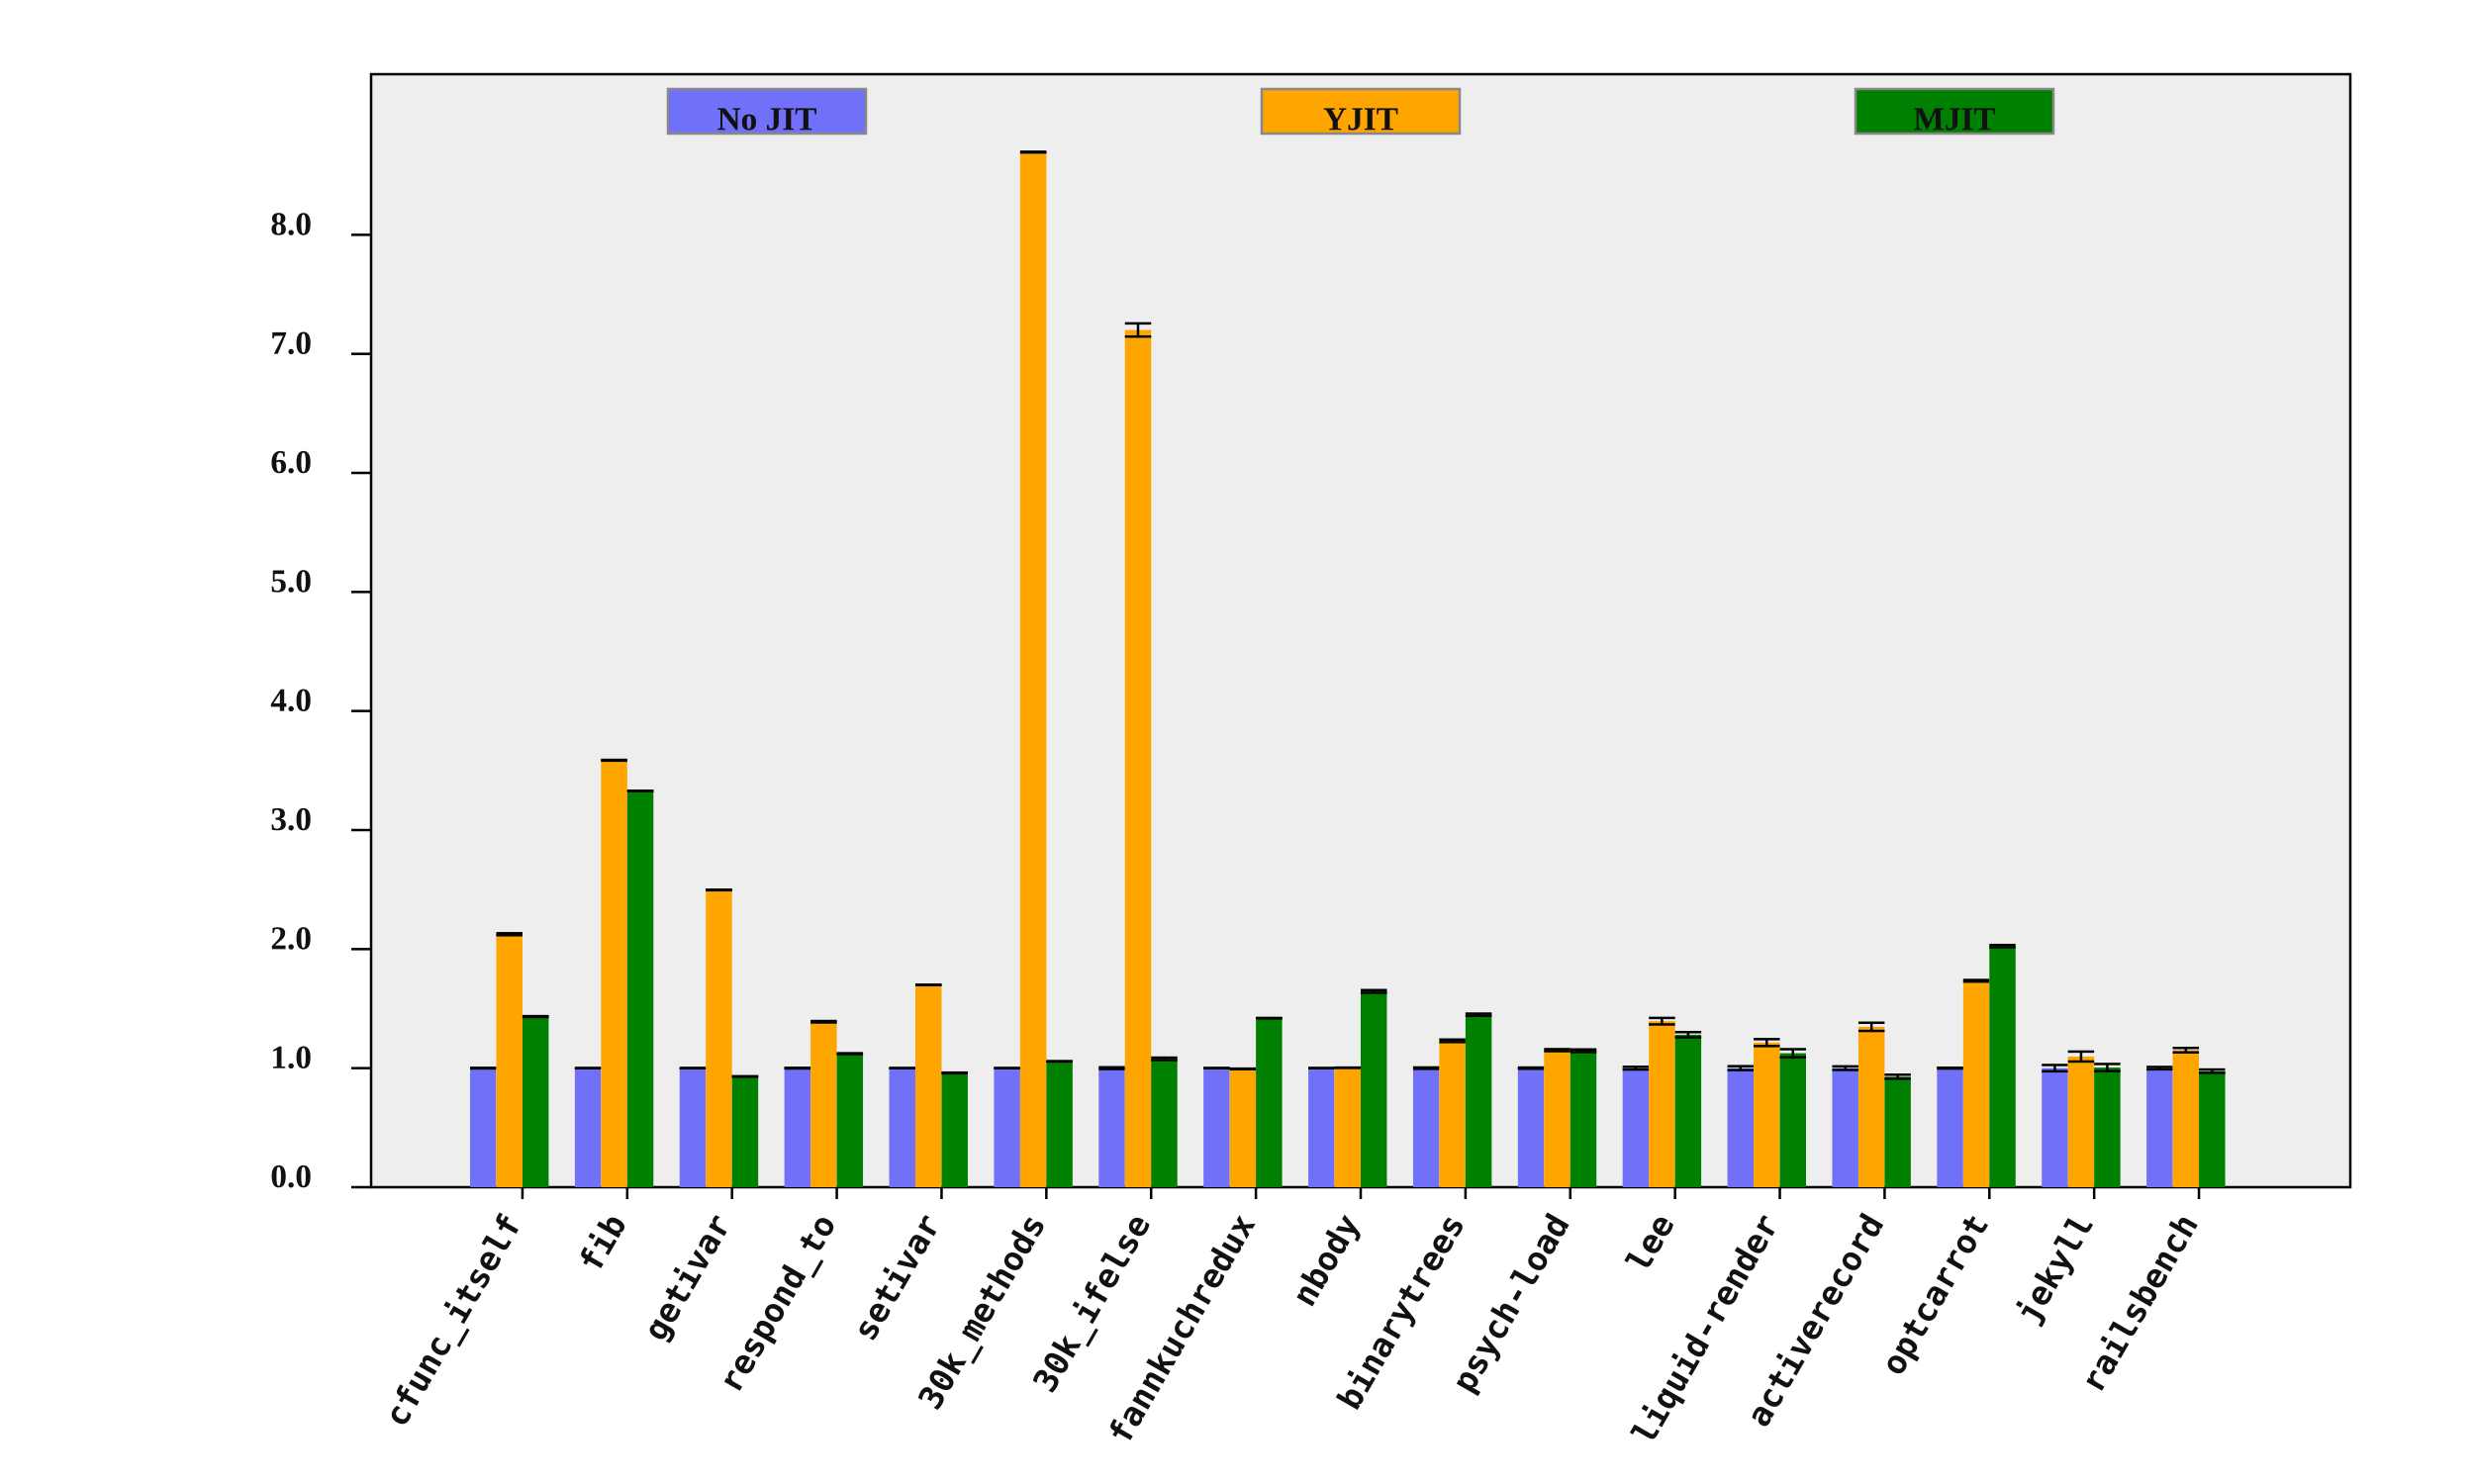
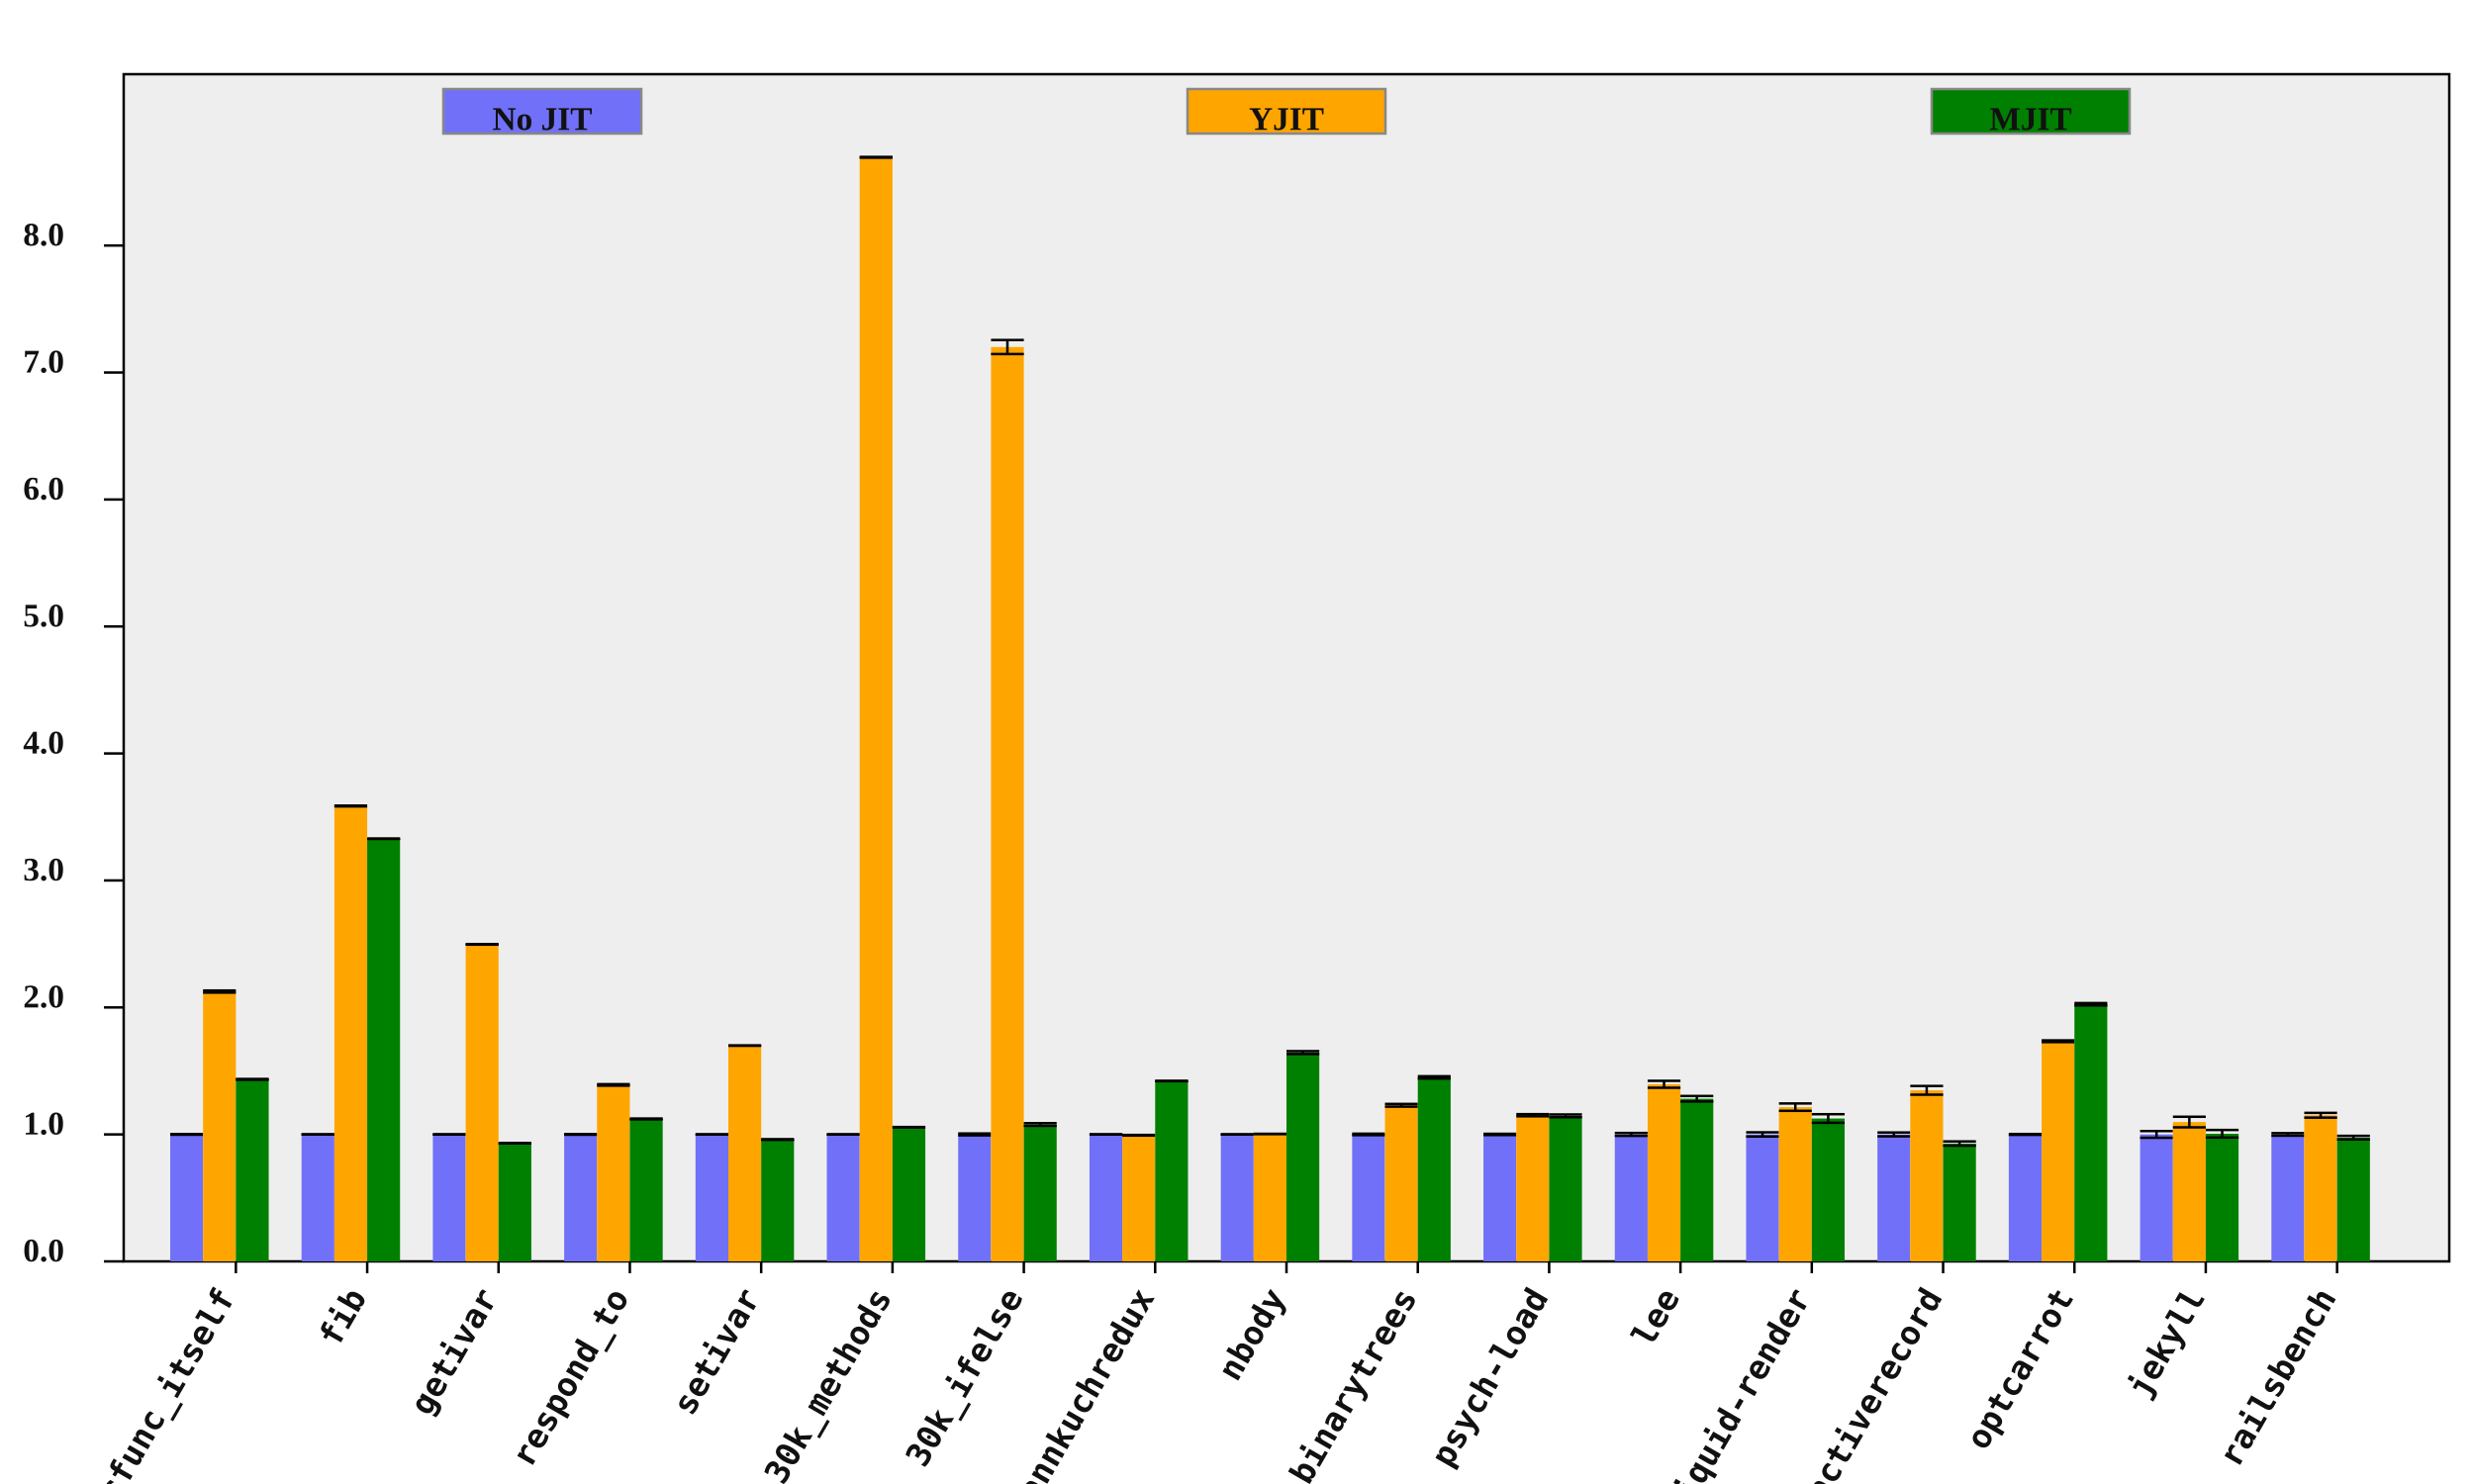
<svg xmlns="http://www.w3.org/2000/svg" viewBox="0 0 1000 600" width="100%" height="100%">
-   <rect x="150.0" y="30.0" width="800" height="450.0" stroke="#000" fill="#EEE" />
-   <line x1="142.0" y1="480.0" x2="150.0" y2="480.0" stroke="#000" />
-   <text x="126.0" y="480.0" text-anchor="end" font-weight="bold" font-size="small" fill="#111">
+   <rect x="50.0" y="30.0" width="940.0" height="480" stroke="#000" fill="#EEE" />
+   <line x1="42.0" y1="510" x2="50.0" y2="510" stroke="#000" />
+   <text x="26" y="510" text-anchor="end" font-weight="bold" font-size="small" fill="#111">
0.0
</text>
-   <line x1="142.0" y1="431.868" x2="150.0" y2="431.868" stroke="#000" />
-   <text x="126.0" y="431.868" text-anchor="end" font-weight="bold" font-size="small" fill="#111">
+   <line x1="42.0" y1="458.659" x2="50.0" y2="458.659" stroke="#000" />
+   <text x="26" y="458.659" text-anchor="end" font-weight="bold" font-size="small" fill="#111">
1.0
</text>
-   <line x1="142.0" y1="383.736" x2="150.0" y2="383.736" stroke="#000" />
-   <text x="126.0" y="383.736" text-anchor="end" font-weight="bold" font-size="small" fill="#111">
+   <line x1="42.0" y1="407.318" x2="50.0" y2="407.318" stroke="#000" />
+   <text x="26" y="407.318" text-anchor="end" font-weight="bold" font-size="small" fill="#111">
2.0
</text>
-   <line x1="142.0" y1="335.603" x2="150.0" y2="335.603" stroke="#000" />
-   <text x="126.0" y="335.603" text-anchor="end" font-weight="bold" font-size="small" fill="#111">
+   <line x1="42.0" y1="355.977" x2="50.0" y2="355.977" stroke="#000" />
+   <text x="26" y="355.977" text-anchor="end" font-weight="bold" font-size="small" fill="#111">
3.0
</text>
-   <line x1="142.0" y1="287.471" x2="150.0" y2="287.471" stroke="#000" />
-   <text x="126.0" y="287.471" text-anchor="end" font-weight="bold" font-size="small" fill="#111">
+   <line x1="42.0" y1="304.636" x2="50.0" y2="304.636" stroke="#000" />
+   <text x="26" y="304.636" text-anchor="end" font-weight="bold" font-size="small" fill="#111">
4.0
</text>
-   <line x1="142.0" y1="239.339" x2="150.0" y2="239.339" stroke="#000" />
-   <text x="126.0" y="239.339" text-anchor="end" font-weight="bold" font-size="small" fill="#111">
+   <line x1="42.0" y1="253.295" x2="50.0" y2="253.295" stroke="#000" />
+   <text x="26" y="253.295" text-anchor="end" font-weight="bold" font-size="small" fill="#111">
5.0
</text>
-   <line x1="142.0" y1="191.207" x2="150.0" y2="191.207" stroke="#000" />
-   <text x="126.0" y="191.207" text-anchor="end" font-weight="bold" font-size="small" fill="#111">
+   <line x1="42.0" y1="201.954" x2="50.0" y2="201.954" stroke="#000" />
+   <text x="26" y="201.954" text-anchor="end" font-weight="bold" font-size="small" fill="#111">
6.0
</text>
-   <line x1="142.0" y1="143.074" x2="150.0" y2="143.074" stroke="#000" />
-   <text x="126.0" y="143.074" text-anchor="end" font-weight="bold" font-size="small" fill="#111">
+   <line x1="42.0" y1="150.613" x2="50.0" y2="150.613" stroke="#000" />
+   <text x="26" y="150.613" text-anchor="end" font-weight="bold" font-size="small" fill="#111">
7.0
</text>
-   <line x1="142.0" y1="94.942" x2="150.0" y2="94.942" stroke="#000" />
-   <text x="126.0" y="94.942" text-anchor="end" font-weight="bold" font-size="small" fill="#111">
+   <line x1="42.0" y1="99.272" x2="50.0" y2="99.272" stroke="#000" />
+   <text x="26" y="99.272" text-anchor="end" font-weight="bold" font-size="small" fill="#111">
8.0
</text>
-   <rect x="270.0" y="36" width="80.0" height="18.0" fill="#7070f8" stroke="#888" />
-   <text x="310.0" y="52.5" font-size="small" text-anchor="middle" font-weight="bold" fill="#111">
+   <rect x="179.2" y="36" width="80.0" height="18.0" fill="#7070f8" stroke="#888" />
+   <text x="219.2" y="52.5" font-size="small" text-anchor="middle" font-weight="bold" fill="#111">
No JIT
</text>
-   <rect x="510.0" y="36" width="80.0" height="18.0" fill="orange" stroke="#888" />
-   <text x="550.0" y="52.5" font-size="small" text-anchor="middle" font-weight="bold" fill="#111">
+   <rect x="480" y="36" width="80.0" height="18.0" fill="orange" stroke="#888" />
+   <text x="520" y="52.5" font-size="small" text-anchor="middle" font-weight="bold" fill="#111">
YJIT
</text>
-   <rect x="750.0" y="36" width="80.0" height="18.0" fill="green" stroke="#888" />
-   <text x="790.0" y="52.5" font-size="small" text-anchor="middle" font-weight="bold" fill="#111">
+   <rect x="780.8" y="36" width="80.0" height="18.0" fill="green" stroke="#888" />
+   <text x="820.8" y="52.5" font-size="small" text-anchor="middle" font-weight="bold" fill="#111">
MJIT
</text>
-   <rect x="190.0" y="431.868" width="10.588" height="48.132" fill="#7070f8" />
-   <line x1="190.0" y1="431.757" x2="200.588" y2="431.757" stroke="#000" />
-   <line x1="190.0" y1="431.979" x2="200.588" y2="431.979" stroke="#000" />
-   <line x1="195.294" y1="431.757" x2="195.294" y2="431.979" stroke="#000" />
-   <rect x="200.588" y="377.718" width="10.588" height="102.282" fill="orange" />
-   <line x1="200.588" y1="377.319" x2="211.176" y2="377.319" stroke="#000" />
-   <line x1="200.588" y1="378.118" x2="211.176" y2="378.118" stroke="#000" />
-   <line x1="205.882" y1="377.319" x2="205.882" y2="378.118" stroke="#000" />
-   <rect x="211.176" y="411.006" width="10.588" height="68.994" fill="green" />
-   <line x1="211.176" y1="410.843" x2="221.765" y2="410.843" stroke="#000" />
-   <line x1="211.176" y1="411.17" x2="221.765" y2="411.17" stroke="#000" />
-   <line x1="216.471" y1="410.843" x2="216.471" y2="411.17" stroke="#000" />
-   <line x1="211.176" y1="480.0" x2="211.176" y2="484.8" stroke="#000" />
-   <text x="211.176" y="494.4" fill="#111" font-size="small" font-family="monospace" font-weight="bold" text-anchor="end" transform="rotate(-60, 211.1765, 494.4)">
+   <rect x="68.8" y="458.659" width="13.271" height="51.341" fill="#7070f8" />
+   <line x1="68.8" y1="458.54" x2="82.071" y2="458.54" stroke="#000" />
+   <line x1="68.8" y1="458.777" x2="82.071" y2="458.777" stroke="#000" />
+   <line x1="75.435" y1="458.54" x2="75.435" y2="458.777" stroke="#000" />
+   <rect x="82.071" y="400.9" width="13.271" height="109.1" fill="orange" />
+   <line x1="82.071" y1="400.473" x2="95.341" y2="400.473" stroke="#000" />
+   <line x1="82.071" y1="401.326" x2="95.341" y2="401.326" stroke="#000" />
+   <line x1="88.706" y1="400.473" x2="88.706" y2="401.326" stroke="#000" />
+   <rect x="95.341" y="436.407" width="13.271" height="73.593" fill="green" />
+   <line x1="95.341" y1="436.232" x2="108.612" y2="436.232" stroke="#000" />
+   <line x1="95.341" y1="436.582" x2="108.612" y2="436.582" stroke="#000" />
+   <line x1="101.976" y1="436.232" x2="101.976" y2="436.582" stroke="#000" />
+   <line x1="95.341" y1="510.0" x2="95.341" y2="514.8" stroke="#000" />
+   <text x="95.341" y="524.4" fill="#111" font-size="small" font-family="monospace" font-weight="bold" text-anchor="end" transform="rotate(-60, 95.34118, 524.4)">
cfunc_itself
</text>
-   <rect x="232.353" y="431.868" width="10.588" height="48.132" fill="#7070f8" />
-   <line x1="232.353" y1="431.853" x2="242.941" y2="431.853" stroke="#000" />
-   <line x1="232.353" y1="431.882" x2="242.941" y2="431.882" stroke="#000" />
-   <line x1="237.647" y1="431.853" x2="237.647" y2="431.882" stroke="#000" />
-   <rect x="242.941" y="307.388" width="10.588" height="172.612" fill="orange" />
-   <line x1="242.941" y1="307.234" x2="253.529" y2="307.234" stroke="#000" />
-   <line x1="242.941" y1="307.542" x2="253.529" y2="307.542" stroke="#000" />
-   <line x1="248.235" y1="307.234" x2="248.235" y2="307.542" stroke="#000" />
-   <rect x="253.529" y="319.802" width="10.588" height="160.198" fill="green" />
-   <line x1="253.529" y1="319.738" x2="264.118" y2="319.738" stroke="#000" />
-   <line x1="253.529" y1="319.867" x2="264.118" y2="319.867" stroke="#000" />
-   <line x1="258.824" y1="319.738" x2="258.824" y2="319.867" stroke="#000" />
-   <line x1="253.529" y1="480.0" x2="253.529" y2="484.8" stroke="#000" />
-   <text x="253.529" y="494.4" fill="#111" font-size="small" font-family="monospace" font-weight="bold" text-anchor="end" transform="rotate(-60, 253.5294, 494.4)">
+   <rect x="121.882" y="458.659" width="13.271" height="51.341" fill="#7070f8" />
+   <line x1="121.882" y1="458.643" x2="135.153" y2="458.643" stroke="#000" />
+   <line x1="121.882" y1="458.675" x2="135.153" y2="458.675" stroke="#000" />
+   <line x1="128.518" y1="458.643" x2="128.518" y2="458.675" stroke="#000" />
+   <rect x="135.153" y="325.881" width="13.271" height="184.119" fill="orange" />
+   <line x1="135.153" y1="325.717" x2="148.424" y2="325.717" stroke="#000" />
+   <line x1="135.153" y1="326.045" x2="148.424" y2="326.045" stroke="#000" />
+   <line x1="141.788" y1="325.717" x2="141.788" y2="326.045" stroke="#000" />
+   <rect x="148.424" y="339.122" width="13.271" height="170.878" fill="green" />
+   <line x1="148.424" y1="339.053" x2="161.694" y2="339.053" stroke="#000" />
+   <line x1="148.424" y1="339.191" x2="161.694" y2="339.191" stroke="#000" />
+   <line x1="155.059" y1="339.053" x2="155.059" y2="339.191" stroke="#000" />
+   <line x1="148.424" y1="510.0" x2="148.424" y2="514.8" stroke="#000" />
+   <text x="148.424" y="524.4" fill="#111" font-size="small" font-family="monospace" font-weight="bold" text-anchor="end" transform="rotate(-60, 148.4235, 524.4)">
fib
</text>
-   <rect x="274.706" y="431.868" width="10.588" height="48.132" fill="#7070f8" />
-   <line x1="274.706" y1="431.834" x2="285.294" y2="431.834" stroke="#000" />
-   <line x1="274.706" y1="431.902" x2="285.294" y2="431.902" stroke="#000" />
-   <line x1="280.0" y1="431.834" x2="280.0" y2="431.902" stroke="#000" />
-   <rect x="285.294" y="359.826" width="10.588" height="120.174" fill="orange" />
-   <line x1="285.294" y1="359.724" x2="295.882" y2="359.724" stroke="#000" />
-   <line x1="285.294" y1="359.928" x2="295.882" y2="359.928" stroke="#000" />
-   <line x1="290.588" y1="359.724" x2="290.588" y2="359.928" stroke="#000" />
-   <rect x="295.882" y="435.217" width="10.588" height="44.783" fill="green" />
-   <line x1="295.882" y1="435.16" x2="306.471" y2="435.16" stroke="#000" />
-   <line x1="295.882" y1="435.274" x2="306.471" y2="435.274" stroke="#000" />
-   <line x1="301.176" y1="435.16" x2="301.176" y2="435.274" stroke="#000" />
-   <line x1="295.882" y1="480.0" x2="295.882" y2="484.8" stroke="#000" />
-   <text x="295.882" y="494.4" fill="#111" font-size="small" font-family="monospace" font-weight="bold" text-anchor="end" transform="rotate(-60, 295.8824, 494.4)">
+   <rect x="174.965" y="458.659" width="13.271" height="51.341" fill="#7070f8" />
+   <line x1="174.965" y1="458.623" x2="188.235" y2="458.623" stroke="#000" />
+   <line x1="174.965" y1="458.695" x2="188.235" y2="458.695" stroke="#000" />
+   <line x1="181.6" y1="458.623" x2="181.6" y2="458.695" stroke="#000" />
+   <rect x="188.235" y="381.814" width="13.271" height="128.186" fill="orange" />
+   <line x1="188.235" y1="381.705" x2="201.506" y2="381.705" stroke="#000" />
+   <line x1="188.235" y1="381.923" x2="201.506" y2="381.923" stroke="#000" />
+   <line x1="194.871" y1="381.705" x2="194.871" y2="381.923" stroke="#000" />
+   <rect x="201.506" y="462.231" width="13.271" height="47.769" fill="green" />
+   <line x1="201.506" y1="462.17" x2="214.776" y2="462.17" stroke="#000" />
+   <line x1="201.506" y1="462.292" x2="214.776" y2="462.292" stroke="#000" />
+   <line x1="208.141" y1="462.17" x2="208.141" y2="462.292" stroke="#000" />
+   <line x1="201.506" y1="510.0" x2="201.506" y2="514.8" stroke="#000" />
+   <text x="201.506" y="524.4" fill="#111" font-size="small" font-family="monospace" font-weight="bold" text-anchor="end" transform="rotate(-60, 201.5059, 524.4)">
getivar
</text>
-   <rect x="317.059" y="431.868" width="10.588" height="48.132" fill="#7070f8" />
-   <line x1="317.059" y1="431.751" x2="327.647" y2="431.751" stroke="#000" />
-   <line x1="317.059" y1="431.985" x2="327.647" y2="431.985" stroke="#000" />
-   <line x1="322.353" y1="431.751" x2="322.353" y2="431.985" stroke="#000" />
-   <rect x="327.647" y="413.106" width="10.588" height="66.894" fill="orange" />
-   <line x1="327.647" y1="412.821" x2="338.235" y2="412.821" stroke="#000" />
-   <line x1="327.647" y1="413.391" x2="338.235" y2="413.391" stroke="#000" />
-   <line x1="332.941" y1="412.821" x2="332.941" y2="413.391" stroke="#000" />
-   <rect x="338.235" y="426.005" width="10.588" height="53.995" fill="green" />
-   <line x1="338.235" y1="425.84" x2="348.824" y2="425.84" stroke="#000" />
-   <line x1="338.235" y1="426.17" x2="348.824" y2="426.17" stroke="#000" />
-   <line x1="343.529" y1="425.84" x2="343.529" y2="426.17" stroke="#000" />
-   <line x1="338.235" y1="480.0" x2="338.235" y2="484.8" stroke="#000" />
-   <text x="338.235" y="494.4" fill="#111" font-size="small" font-family="monospace" font-weight="bold" text-anchor="end" transform="rotate(-60, 338.2353, 494.4)">
+   <rect x="228.047" y="458.659" width="13.271" height="51.341" fill="#7070f8" />
+   <line x1="228.047" y1="458.534" x2="241.318" y2="458.534" stroke="#000" />
+   <line x1="228.047" y1="458.784" x2="241.318" y2="458.784" stroke="#000" />
+   <line x1="234.682" y1="458.534" x2="234.682" y2="458.784" stroke="#000" />
+   <rect x="241.318" y="438.647" width="13.271" height="71.353" fill="orange" />
+   <line x1="241.318" y1="438.343" x2="254.588" y2="438.343" stroke="#000" />
+   <line x1="241.318" y1="438.951" x2="254.588" y2="438.951" stroke="#000" />
+   <line x1="247.953" y1="438.343" x2="247.953" y2="438.951" stroke="#000" />
+   <rect x="254.588" y="452.405" width="13.271" height="57.595" fill="green" />
+   <line x1="254.588" y1="452.229" x2="267.859" y2="452.229" stroke="#000" />
+   <line x1="254.588" y1="452.582" x2="267.859" y2="452.582" stroke="#000" />
+   <line x1="261.224" y1="452.229" x2="261.224" y2="452.582" stroke="#000" />
+   <line x1="254.588" y1="510.0" x2="254.588" y2="514.8" stroke="#000" />
+   <text x="254.588" y="524.4" fill="#111" font-size="small" font-family="monospace" font-weight="bold" text-anchor="end" transform="rotate(-60, 254.5882, 524.4)">
respond_to
</text>
-   <rect x="359.412" y="431.868" width="10.588" height="48.132" fill="#7070f8" />
-   <line x1="359.412" y1="431.848" x2="370" y2="431.848" stroke="#000" />
-   <line x1="359.412" y1="431.888" x2="370" y2="431.888" stroke="#000" />
-   <line x1="364.706" y1="431.848" x2="364.706" y2="431.888" stroke="#000" />
-   <rect x="370" y="398.209" width="10.588" height="81.791" fill="orange" />
-   <line x1="370" y1="398.145" x2="380.588" y2="398.145" stroke="#000" />
-   <line x1="370" y1="398.272" x2="380.588" y2="398.272" stroke="#000" />
-   <line x1="375.294" y1="398.145" x2="375.294" y2="398.272" stroke="#000" />
-   <rect x="380.588" y="433.803" width="10.588" height="46.197" fill="green" />
-   <line x1="380.588" y1="433.672" x2="391.176" y2="433.672" stroke="#000" />
-   <line x1="380.588" y1="433.934" x2="391.176" y2="433.934" stroke="#000" />
-   <line x1="385.882" y1="433.672" x2="385.882" y2="433.934" stroke="#000" />
-   <line x1="380.588" y1="480.0" x2="380.588" y2="484.8" stroke="#000" />
-   <text x="380.588" y="494.4" fill="#111" font-size="small" font-family="monospace" font-weight="bold" text-anchor="end" transform="rotate(-60, 380.5882, 494.4)">
+   <rect x="281.129" y="458.659" width="13.271" height="51.341" fill="#7070f8" />
+   <line x1="281.129" y1="458.638" x2="294.4" y2="458.638" stroke="#000" />
+   <line x1="281.129" y1="458.68" x2="294.4" y2="458.68" stroke="#000" />
+   <line x1="287.765" y1="458.638" x2="287.765" y2="458.68" stroke="#000" />
+   <rect x="294.4" y="422.756" width="13.271" height="87.244" fill="orange" />
+   <line x1="294.4" y1="422.688" x2="307.671" y2="422.688" stroke="#000" />
+   <line x1="294.4" y1="422.823" x2="307.671" y2="422.823" stroke="#000" />
+   <line x1="301.035" y1="422.688" x2="301.035" y2="422.823" stroke="#000" />
+   <rect x="307.671" y="460.723" width="13.271" height="49.277" fill="green" />
+   <line x1="307.671" y1="460.584" x2="320.941" y2="460.584" stroke="#000" />
+   <line x1="307.671" y1="460.863" x2="320.941" y2="460.863" stroke="#000" />
+   <line x1="314.306" y1="460.584" x2="314.306" y2="460.863" stroke="#000" />
+   <line x1="307.671" y1="510.0" x2="307.671" y2="514.8" stroke="#000" />
+   <text x="307.671" y="524.4" fill="#111" font-size="small" font-family="monospace" font-weight="bold" text-anchor="end" transform="rotate(-60, 307.6706, 524.4)">
setivar
</text>
-   <rect x="401.765" y="431.868" width="10.588" height="48.132" fill="#7070f8" />
-   <line x1="401.765" y1="431.854" x2="412.353" y2="431.854" stroke="#000" />
-   <line x1="401.765" y1="431.881" x2="412.353" y2="431.881" stroke="#000" />
-   <line x1="407.059" y1="431.854" x2="407.059" y2="431.881" stroke="#000" />
-   <rect x="412.353" y="61.5" width="10.588" height="418.5" fill="orange" />
-   <line x1="412.353" y1="61.354" x2="422.941" y2="61.354" stroke="#000" />
-   <line x1="412.353" y1="61.646" x2="422.941" y2="61.646" stroke="#000" />
-   <line x1="417.647" y1="61.354" x2="417.647" y2="61.646" stroke="#000" />
-   <rect x="422.941" y="429.125" width="10.588" height="50.875" fill="green" />
-   <line x1="422.941" y1="429.06" x2="433.529" y2="429.06" stroke="#000" />
-   <line x1="422.941" y1="429.19" x2="433.529" y2="429.19" stroke="#000" />
-   <line x1="428.235" y1="429.06" x2="428.235" y2="429.19" stroke="#000" />
-   <line x1="422.941" y1="480.0" x2="422.941" y2="484.8" stroke="#000" />
-   <text x="422.941" y="494.4" fill="#111" font-size="small" font-family="monospace" font-weight="bold" text-anchor="end" transform="rotate(-60, 422.9412, 494.4)">
+   <rect x="334.212" y="458.659" width="13.271" height="51.341" fill="#7070f8" />
+   <line x1="334.212" y1="458.645" x2="347.482" y2="458.645" stroke="#000" />
+   <line x1="334.212" y1="458.673" x2="347.482" y2="458.673" stroke="#000" />
+   <line x1="340.847" y1="458.645" x2="340.847" y2="458.673" stroke="#000" />
+   <rect x="347.482" y="63.6" width="13.271" height="446.4" fill="orange" />
+   <line x1="347.482" y1="63.444" x2="360.753" y2="63.444" stroke="#000" />
+   <line x1="347.482" y1="63.756" x2="360.753" y2="63.756" stroke="#000" />
+   <line x1="354.118" y1="63.444" x2="354.118" y2="63.756" stroke="#000" />
+   <rect x="360.753" y="455.733" width="13.271" height="54.267" fill="green" />
+   <line x1="360.753" y1="455.664" x2="374.024" y2="455.664" stroke="#000" />
+   <line x1="360.753" y1="455.802" x2="374.024" y2="455.802" stroke="#000" />
+   <line x1="367.388" y1="455.664" x2="367.388" y2="455.802" stroke="#000" />
+   <line x1="360.753" y1="510.0" x2="360.753" y2="514.8" stroke="#000" />
+   <text x="360.753" y="524.4" fill="#111" font-size="small" font-family="monospace" font-weight="bold" text-anchor="end" transform="rotate(-60, 360.7529, 524.4)">
30k_methods
</text>
-   <rect x="444.118" y="431.868" width="10.588" height="48.132" fill="#7070f8" />
-   <line x1="444.118" y1="431.51" x2="454.706" y2="431.51" stroke="#000" />
-   <line x1="444.118" y1="432.226" x2="454.706" y2="432.226" stroke="#000" />
-   <line x1="449.412" y1="431.51" x2="449.412" y2="432.226" stroke="#000" />
-   <rect x="454.706" y="133.415" width="10.588" height="346.585" fill="orange" />
-   <line x1="454.706" y1="130.751" x2="465.294" y2="130.751" stroke="#000" />
-   <line x1="454.706" y1="136.079" x2="465.294" y2="136.079" stroke="#000" />
-   <line x1="460" y1="130.751" x2="460" y2="136.079" stroke="#000" />
-   <rect x="465.294" y="428.115" width="10.588" height="51.885" fill="green" />
-   <line x1="465.294" y1="427.611" x2="475.882" y2="427.611" stroke="#000" />
-   <line x1="465.294" y1="428.618" x2="475.882" y2="428.618" stroke="#000" />
-   <line x1="470.588" y1="427.611" x2="470.588" y2="428.618" stroke="#000" />
-   <line x1="465.294" y1="480.0" x2="465.294" y2="484.8" stroke="#000" />
-   <text x="465.294" y="494.4" fill="#111" font-size="small" font-family="monospace" font-weight="bold" text-anchor="end" transform="rotate(-60, 465.2941, 494.4)">
+   <rect x="387.294" y="458.659" width="13.271" height="51.341" fill="#7070f8" />
+   <line x1="387.294" y1="458.277" x2="400.565" y2="458.277" stroke="#000" />
+   <line x1="387.294" y1="459.041" x2="400.565" y2="459.041" stroke="#000" />
+   <line x1="393.929" y1="458.277" x2="393.929" y2="459.041" stroke="#000" />
+   <rect x="400.565" y="140.31" width="13.271" height="369.69" fill="orange" />
+   <line x1="400.565" y1="137.468" x2="413.835" y2="137.468" stroke="#000" />
+   <line x1="400.565" y1="143.151" x2="413.835" y2="143.151" stroke="#000" />
+   <line x1="407.2" y1="137.468" x2="407.2" y2="143.151" stroke="#000" />
+   <rect x="413.835" y="454.655" width="13.271" height="55.345" fill="green" />
+   <line x1="413.835" y1="454.118" x2="427.106" y2="454.118" stroke="#000" />
+   <line x1="413.835" y1="455.193" x2="427.106" y2="455.193" stroke="#000" />
+   <line x1="420.471" y1="454.118" x2="420.471" y2="455.193" stroke="#000" />
+   <line x1="413.835" y1="510.0" x2="413.835" y2="514.8" stroke="#000" />
+   <text x="413.835" y="524.4" fill="#111" font-size="small" font-family="monospace" font-weight="bold" text-anchor="end" transform="rotate(-60, 413.8353, 524.4)">
30k_ifelse
</text>
-   <rect x="486.471" y="431.868" width="10.588" height="48.132" fill="#7070f8" />
-   <line x1="486.471" y1="431.834" x2="497.059" y2="431.834" stroke="#000" />
-   <line x1="486.471" y1="431.902" x2="497.059" y2="431.902" stroke="#000" />
-   <line x1="491.765" y1="431.834" x2="491.765" y2="431.902" stroke="#000" />
-   <rect x="497.059" y="432.179" width="10.588" height="47.821" fill="orange" />
-   <line x1="497.059" y1="432.06" x2="507.647" y2="432.06" stroke="#000" />
-   <line x1="497.059" y1="432.298" x2="507.647" y2="432.298" stroke="#000" />
-   <line x1="502.353" y1="432.06" x2="502.353" y2="432.298" stroke="#000" />
-   <rect x="507.647" y="411.635" width="10.588" height="68.365" fill="green" />
-   <line x1="507.647" y1="411.576" x2="518.235" y2="411.576" stroke="#000" />
-   <line x1="507.647" y1="411.694" x2="518.235" y2="411.694" stroke="#000" />
-   <line x1="512.941" y1="411.576" x2="512.941" y2="411.694" stroke="#000" />
-   <line x1="507.647" y1="480.0" x2="507.647" y2="484.8" stroke="#000" />
-   <text x="507.647" y="494.4" fill="#111" font-size="small" font-family="monospace" font-weight="bold" text-anchor="end" transform="rotate(-60, 507.6471, 494.4)">
+   <rect x="440.376" y="458.659" width="13.271" height="51.341" fill="#7070f8" />
+   <line x1="440.376" y1="458.622" x2="453.647" y2="458.622" stroke="#000" />
+   <line x1="440.376" y1="458.695" x2="453.647" y2="458.695" stroke="#000" />
+   <line x1="447.012" y1="458.622" x2="447.012" y2="458.695" stroke="#000" />
+   <rect x="453.647" y="458.991" width="13.271" height="51.009" fill="orange" />
+   <line x1="453.647" y1="458.864" x2="466.918" y2="458.864" stroke="#000" />
+   <line x1="453.647" y1="459.118" x2="466.918" y2="459.118" stroke="#000" />
+   <line x1="460.282" y1="458.864" x2="460.282" y2="459.118" stroke="#000" />
+   <rect x="466.918" y="437.077" width="13.271" height="72.923" fill="green" />
+   <line x1="466.918" y1="437.014" x2="480.188" y2="437.014" stroke="#000" />
+   <line x1="466.918" y1="437.14" x2="480.188" y2="437.14" stroke="#000" />
+   <line x1="473.553" y1="437.014" x2="473.553" y2="437.14" stroke="#000" />
+   <line x1="466.918" y1="510.0" x2="466.918" y2="514.8" stroke="#000" />
+   <text x="466.918" y="524.4" fill="#111" font-size="small" font-family="monospace" font-weight="bold" text-anchor="end" transform="rotate(-60, 466.9176, 524.4)">
fannkuchredux
</text>
-   <rect x="528.824" y="431.868" width="10.588" height="48.132" fill="#7070f8" />
-   <line x1="528.824" y1="431.848" x2="539.412" y2="431.848" stroke="#000" />
-   <line x1="528.824" y1="431.887" x2="539.412" y2="431.887" stroke="#000" />
-   <line x1="534.118" y1="431.848" x2="534.118" y2="431.887" stroke="#000" />
-   <rect x="539.412" y="431.673" width="10.588" height="48.327" fill="orange" />
-   <line x1="539.412" y1="431.645" x2="550.0" y2="431.645" stroke="#000" />
-   <line x1="539.412" y1="431.701" x2="550.0" y2="431.701" stroke="#000" />
-   <line x1="544.706" y1="431.645" x2="544.706" y2="431.701" stroke="#000" />
-   <rect x="550" y="400.852" width="10.588" height="79.148" fill="green" />
-   <line x1="550" y1="400.305" x2="560.588" y2="400.305" stroke="#000" />
-   <line x1="550" y1="401.4" x2="560.588" y2="401.4" stroke="#000" />
-   <line x1="555.294" y1="400.305" x2="555.294" y2="401.4" stroke="#000" />
-   <line x1="550" y1="480.0" x2="550" y2="484.8" stroke="#000" />
-   <text x="550" y="494.4" fill="#111" font-size="small" font-family="monospace" font-weight="bold" text-anchor="end" transform="rotate(-60, 550, 494.4)">
+   <rect x="493.459" y="458.659" width="13.271" height="51.341" fill="#7070f8" />
+   <line x1="493.459" y1="458.638" x2="506.729" y2="458.638" stroke="#000" />
+   <line x1="493.459" y1="458.68" x2="506.729" y2="458.68" stroke="#000" />
+   <line x1="500.094" y1="458.638" x2="500.094" y2="458.68" stroke="#000" />
+   <rect x="506.729" y="458.451" width="13.271" height="51.549" fill="orange" />
+   <line x1="506.729" y1="458.421" x2="520.0" y2="458.421" stroke="#000" />
+   <line x1="506.729" y1="458.481" x2="520.0" y2="458.481" stroke="#000" />
+   <line x1="513.365" y1="458.421" x2="513.365" y2="458.481" stroke="#000" />
+   <rect x="520" y="425.576" width="13.271" height="84.424" fill="green" />
+   <line x1="520" y1="424.991" x2="533.271" y2="424.991" stroke="#000" />
+   <line x1="520" y1="426.16" x2="533.271" y2="426.16" stroke="#000" />
+   <line x1="526.635" y1="424.991" x2="526.635" y2="426.16" stroke="#000" />
+   <line x1="520" y1="510.0" x2="520" y2="514.8" stroke="#000" />
+   <text x="520" y="524.4" fill="#111" font-size="small" font-family="monospace" font-weight="bold" text-anchor="end" transform="rotate(-60, 520, 524.4)">
nbody
</text>
-   <rect x="571.176" y="431.868" width="10.588" height="48.132" fill="#7070f8" />
-   <line x1="571.176" y1="431.586" x2="581.765" y2="431.586" stroke="#000" />
-   <line x1="571.176" y1="432.15" x2="581.765" y2="432.15" stroke="#000" />
-   <line x1="576.471" y1="431.586" x2="576.471" y2="432.15" stroke="#000" />
-   <rect x="581.765" y="420.823" width="10.588" height="59.177" fill="orange" />
-   <line x1="581.765" y1="420.307" x2="592.353" y2="420.307" stroke="#000" />
-   <line x1="581.765" y1="421.339" x2="592.353" y2="421.339" stroke="#000" />
-   <line x1="587.059" y1="420.307" x2="587.059" y2="421.339" stroke="#000" />
-   <rect x="592.353" y="410.252" width="10.588" height="69.748" fill="green" />
-   <line x1="592.353" y1="409.814" x2="602.941" y2="409.814" stroke="#000" />
-   <line x1="592.353" y1="410.691" x2="602.941" y2="410.691" stroke="#000" />
-   <line x1="597.647" y1="409.814" x2="597.647" y2="410.691" stroke="#000" />
-   <line x1="592.353" y1="480.0" x2="592.353" y2="484.8" stroke="#000" />
-   <text x="592.353" y="494.4" fill="#111" font-size="small" font-family="monospace" font-weight="bold" text-anchor="end" transform="rotate(-60, 592.3529, 494.4)">
+   <rect x="546.541" y="458.659" width="13.271" height="51.341" fill="#7070f8" />
+   <line x1="546.541" y1="458.358" x2="559.812" y2="458.358" stroke="#000" />
+   <line x1="546.541" y1="458.96" x2="559.812" y2="458.96" stroke="#000" />
+   <line x1="553.176" y1="458.358" x2="553.176" y2="458.96" stroke="#000" />
+   <rect x="559.812" y="446.878" width="13.271" height="63.122" fill="orange" />
+   <line x1="559.812" y1="446.328" x2="573.082" y2="446.328" stroke="#000" />
+   <line x1="559.812" y1="447.428" x2="573.082" y2="447.428" stroke="#000" />
+   <line x1="566.447" y1="446.328" x2="566.447" y2="447.428" stroke="#000" />
+   <rect x="573.082" y="435.603" width="13.271" height="74.397" fill="green" />
+   <line x1="573.082" y1="435.134" x2="586.353" y2="435.134" stroke="#000" />
+   <line x1="573.082" y1="436.071" x2="586.353" y2="436.071" stroke="#000" />
+   <line x1="579.718" y1="435.134" x2="579.718" y2="436.071" stroke="#000" />
+   <line x1="573.082" y1="510.0" x2="573.082" y2="514.8" stroke="#000" />
+   <text x="573.082" y="524.4" fill="#111" font-size="small" font-family="monospace" font-weight="bold" text-anchor="end" transform="rotate(-60, 573.0824, 524.4)">
binarytrees
</text>
-   <rect x="613.529" y="431.868" width="10.588" height="48.132" fill="#7070f8" />
-   <line x1="613.529" y1="431.628" x2="624.118" y2="431.628" stroke="#000" />
-   <line x1="613.529" y1="432.107" x2="624.118" y2="432.107" stroke="#000" />
-   <line x1="618.824" y1="431.628" x2="618.824" y2="432.107" stroke="#000" />
-   <rect x="624.118" y="424.591" width="10.588" height="55.409" fill="orange" />
-   <line x1="624.118" y1="424.185" x2="634.706" y2="424.185" stroke="#000" />
-   <line x1="624.118" y1="424.997" x2="634.706" y2="424.997" stroke="#000" />
-   <line x1="629.412" y1="424.185" x2="629.412" y2="424.997" stroke="#000" />
-   <rect x="634.706" y="424.832" width="10.588" height="55.168" fill="green" />
-   <line x1="634.706" y1="424.305" x2="645.294" y2="424.305" stroke="#000" />
-   <line x1="634.706" y1="425.358" x2="645.294" y2="425.358" stroke="#000" />
-   <line x1="640" y1="424.305" x2="640" y2="425.358" stroke="#000" />
-   <line x1="634.706" y1="480.0" x2="634.706" y2="484.8" stroke="#000" />
-   <text x="634.706" y="494.4" fill="#111" font-size="small" font-family="monospace" font-weight="bold" text-anchor="end" transform="rotate(-60, 634.7059, 494.4)">
+   <rect x="599.624" y="458.659" width="13.271" height="51.341" fill="#7070f8" />
+   <line x1="599.624" y1="458.404" x2="612.894" y2="458.404" stroke="#000" />
+   <line x1="599.624" y1="458.914" x2="612.894" y2="458.914" stroke="#000" />
+   <line x1="606.259" y1="458.404" x2="606.259" y2="458.914" stroke="#000" />
+   <rect x="612.894" y="450.897" width="13.271" height="59.103" fill="orange" />
+   <line x1="612.894" y1="450.464" x2="626.165" y2="450.464" stroke="#000" />
+   <line x1="612.894" y1="451.33" x2="626.165" y2="451.33" stroke="#000" />
+   <line x1="619.529" y1="450.464" x2="619.529" y2="451.33" stroke="#000" />
+   <rect x="626.165" y="451.154" width="13.271" height="58.846" fill="green" />
+   <line x1="626.165" y1="450.592" x2="639.435" y2="450.592" stroke="#000" />
+   <line x1="626.165" y1="451.715" x2="639.435" y2="451.715" stroke="#000" />
+   <line x1="632.8" y1="450.592" x2="632.8" y2="451.715" stroke="#000" />
+   <line x1="626.165" y1="510.0" x2="626.165" y2="514.8" stroke="#000" />
+   <text x="626.165" y="524.4" fill="#111" font-size="small" font-family="monospace" font-weight="bold" text-anchor="end" transform="rotate(-60, 626.1647, 524.4)">
psych-load
</text>
-   <rect x="655.882" y="431.868" width="10.588" height="48.132" fill="#7070f8" />
-   <line x1="655.882" y1="431.317" x2="666.471" y2="431.317" stroke="#000" />
-   <line x1="655.882" y1="432.419" x2="666.471" y2="432.419" stroke="#000" />
-   <line x1="661.176" y1="431.317" x2="661.176" y2="432.419" stroke="#000" />
-   <rect x="666.471" y="412.871" width="10.588" height="67.129" fill="orange" />
-   <line x1="666.471" y1="411.555" x2="677.059" y2="411.555" stroke="#000" />
-   <line x1="666.471" y1="414.187" x2="677.059" y2="414.187" stroke="#000" />
-   <line x1="671.765" y1="411.555" x2="671.765" y2="414.187" stroke="#000" />
-   <rect x="677.059" y="418.351" width="10.588" height="61.649" fill="green" />
-   <line x1="677.059" y1="417.3" x2="687.647" y2="417.3" stroke="#000" />
-   <line x1="677.059" y1="419.402" x2="687.647" y2="419.402" stroke="#000" />
-   <line x1="682.353" y1="417.3" x2="682.353" y2="419.402" stroke="#000" />
-   <line x1="677.059" y1="480.0" x2="677.059" y2="484.8" stroke="#000" />
-   <text x="677.059" y="494.4" fill="#111" font-size="small" font-family="monospace" font-weight="bold" text-anchor="end" transform="rotate(-60, 677.0588, 494.4)">
+   <rect x="652.706" y="458.659" width="13.271" height="51.341" fill="#7070f8" />
+   <line x1="652.706" y1="458.071" x2="665.976" y2="458.071" stroke="#000" />
+   <line x1="652.706" y1="459.247" x2="665.976" y2="459.247" stroke="#000" />
+   <line x1="659.341" y1="458.071" x2="659.341" y2="459.247" stroke="#000" />
+   <rect x="665.976" y="438.396" width="13.271" height="71.604" fill="orange" />
+   <line x1="665.976" y1="436.992" x2="679.247" y2="436.992" stroke="#000" />
+   <line x1="665.976" y1="439.799" x2="679.247" y2="439.799" stroke="#000" />
+   <line x1="672.612" y1="436.992" x2="672.612" y2="439.799" stroke="#000" />
+   <rect x="679.247" y="444.241" width="13.271" height="65.759" fill="green" />
+   <line x1="679.247" y1="443.12" x2="692.518" y2="443.12" stroke="#000" />
+   <line x1="679.247" y1="445.362" x2="692.518" y2="445.362" stroke="#000" />
+   <line x1="685.882" y1="443.12" x2="685.882" y2="445.362" stroke="#000" />
+   <line x1="679.247" y1="510.0" x2="679.247" y2="514.8" stroke="#000" />
+   <text x="679.247" y="524.4" fill="#111" font-size="small" font-family="monospace" font-weight="bold" text-anchor="end" transform="rotate(-60, 679.2471, 524.4)">
lee
</text>
-   <rect x="698.235" y="431.868" width="10.588" height="48.132" fill="#7070f8" />
-   <line x1="698.235" y1="431.075" x2="708.824" y2="431.075" stroke="#000" />
-   <line x1="698.235" y1="432.661" x2="708.824" y2="432.661" stroke="#000" />
-   <line x1="703.529" y1="431.075" x2="703.529" y2="432.661" stroke="#000" />
-   <rect x="708.824" y="421.533" width="10.588" height="58.467" fill="orange" />
-   <line x1="708.824" y1="420.138" x2="719.412" y2="420.138" stroke="#000" />
-   <line x1="708.824" y1="422.929" x2="719.412" y2="422.929" stroke="#000" />
-   <line x1="714.118" y1="420.138" x2="714.118" y2="422.929" stroke="#000" />
-   <rect x="719.412" y="425.837" width="10.588" height="54.163" fill="green" />
-   <line x1="719.412" y1="424.207" x2="730.0" y2="424.207" stroke="#000" />
-   <line x1="719.412" y1="427.467" x2="730.0" y2="427.467" stroke="#000" />
-   <line x1="724.706" y1="424.207" x2="724.706" y2="427.467" stroke="#000" />
-   <line x1="719.412" y1="480.0" x2="719.412" y2="484.8" stroke="#000" />
-   <text x="719.412" y="494.4" fill="#111" font-size="small" font-family="monospace" font-weight="bold" text-anchor="end" transform="rotate(-60, 719.4118, 494.4)">
+   <rect x="705.788" y="458.659" width="13.271" height="51.341" fill="#7070f8" />
+   <line x1="705.788" y1="457.813" x2="719.059" y2="457.813" stroke="#000" />
+   <line x1="705.788" y1="459.505" x2="719.059" y2="459.505" stroke="#000" />
+   <line x1="712.424" y1="457.813" x2="712.424" y2="459.505" stroke="#000" />
+   <rect x="719.059" y="447.636" width="13.271" height="62.364" fill="orange" />
+   <line x1="719.059" y1="446.147" x2="732.329" y2="446.147" stroke="#000" />
+   <line x1="719.059" y1="449.124" x2="732.329" y2="449.124" stroke="#000" />
+   <line x1="725.694" y1="446.147" x2="725.694" y2="449.124" stroke="#000" />
+   <rect x="732.329" y="452.226" width="13.271" height="57.774" fill="green" />
+   <line x1="732.329" y1="450.488" x2="745.6" y2="450.488" stroke="#000" />
+   <line x1="732.329" y1="453.965" x2="745.6" y2="453.965" stroke="#000" />
+   <line x1="738.965" y1="450.488" x2="738.965" y2="453.965" stroke="#000" />
+   <line x1="732.329" y1="510.0" x2="732.329" y2="514.8" stroke="#000" />
+   <text x="732.329" y="524.4" fill="#111" font-size="small" font-family="monospace" font-weight="bold" text-anchor="end" transform="rotate(-60, 732.3294, 524.4)">
liquid-render
</text>
-   <rect x="740.588" y="431.868" width="10.588" height="48.132" fill="#7070f8" />
-   <line x1="740.588" y1="431.14" x2="751.176" y2="431.14" stroke="#000" />
-   <line x1="740.588" y1="432.596" x2="751.176" y2="432.596" stroke="#000" />
-   <line x1="745.882" y1="431.14" x2="745.882" y2="432.596" stroke="#000" />
-   <rect x="751.176" y="415.16" width="10.588" height="64.84" fill="orange" />
-   <line x1="751.176" y1="413.506" x2="761.765" y2="413.506" stroke="#000" />
-   <line x1="751.176" y1="416.814" x2="761.765" y2="416.814" stroke="#000" />
-   <line x1="756.471" y1="413.506" x2="756.471" y2="416.814" stroke="#000" />
-   <rect x="761.765" y="435.334" width="10.588" height="44.666" fill="green" />
-   <line x1="761.765" y1="434.521" x2="772.353" y2="434.521" stroke="#000" />
-   <line x1="761.765" y1="436.146" x2="772.353" y2="436.146" stroke="#000" />
-   <line x1="767.059" y1="434.521" x2="767.059" y2="436.146" stroke="#000" />
-   <line x1="761.765" y1="480.0" x2="761.765" y2="484.8" stroke="#000" />
-   <text x="761.765" y="494.4" fill="#111" font-size="small" font-family="monospace" font-weight="bold" text-anchor="end" transform="rotate(-60, 761.7647, 494.4)">
+   <rect x="758.871" y="458.659" width="13.271" height="51.341" fill="#7070f8" />
+   <line x1="758.871" y1="457.882" x2="772.141" y2="457.882" stroke="#000" />
+   <line x1="758.871" y1="459.436" x2="772.141" y2="459.436" stroke="#000" />
+   <line x1="765.506" y1="457.882" x2="765.506" y2="459.436" stroke="#000" />
+   <rect x="772.141" y="440.837" width="13.271" height="69.163" fill="orange" />
+   <line x1="772.141" y1="439.073" x2="785.412" y2="439.073" stroke="#000" />
+   <line x1="772.141" y1="442.602" x2="785.412" y2="442.602" stroke="#000" />
+   <line x1="778.776" y1="439.073" x2="778.776" y2="442.602" stroke="#000" />
+   <rect x="785.412" y="462.356" width="13.271" height="47.644" fill="green" />
+   <line x1="785.412" y1="461.489" x2="798.682" y2="461.489" stroke="#000" />
+   <line x1="785.412" y1="463.223" x2="798.682" y2="463.223" stroke="#000" />
+   <line x1="792.047" y1="461.489" x2="792.047" y2="463.223" stroke="#000" />
+   <line x1="785.412" y1="510.0" x2="785.412" y2="514.8" stroke="#000" />
+   <text x="785.412" y="524.4" fill="#111" font-size="small" font-family="monospace" font-weight="bold" text-anchor="end" transform="rotate(-60, 785.4118, 524.4)">
activerecord
</text>
-   <rect x="782.941" y="431.868" width="10.588" height="48.132" fill="#7070f8" />
-   <line x1="782.941" y1="431.707" x2="793.529" y2="431.707" stroke="#000" />
-   <line x1="782.941" y1="432.029" x2="793.529" y2="432.029" stroke="#000" />
-   <line x1="788.235" y1="431.707" x2="788.235" y2="432.029" stroke="#000" />
-   <rect x="793.529" y="396.547" width="10.588" height="83.453" fill="orange" />
-   <line x1="793.529" y1="396.219" x2="804.118" y2="396.219" stroke="#000" />
-   <line x1="793.529" y1="396.875" x2="804.118" y2="396.875" stroke="#000" />
-   <line x1="798.824" y1="396.219" x2="798.824" y2="396.875" stroke="#000" />
-   <rect x="804.118" y="382.532" width="10.588" height="97.468" fill="green" />
-   <line x1="804.118" y1="382.08" x2="814.706" y2="382.08" stroke="#000" />
-   <line x1="804.118" y1="382.983" x2="814.706" y2="382.983" stroke="#000" />
-   <line x1="809.412" y1="382.08" x2="809.412" y2="382.983" stroke="#000" />
-   <line x1="804.118" y1="480.0" x2="804.118" y2="484.8" stroke="#000" />
-   <text x="804.118" y="494.4" fill="#111" font-size="small" font-family="monospace" font-weight="bold" text-anchor="end" transform="rotate(-60, 804.1176, 494.4)">
+   <rect x="811.953" y="458.659" width="13.271" height="51.341" fill="#7070f8" />
+   <line x1="811.953" y1="458.487" x2="825.224" y2="458.487" stroke="#000" />
+   <line x1="811.953" y1="458.831" x2="825.224" y2="458.831" stroke="#000" />
+   <line x1="818.588" y1="458.487" x2="818.588" y2="458.831" stroke="#000" />
+   <rect x="825.224" y="420.983" width="13.271" height="89.017" fill="orange" />
+   <line x1="825.224" y1="420.634" x2="838.494" y2="420.634" stroke="#000" />
+   <line x1="825.224" y1="421.333" x2="838.494" y2="421.333" stroke="#000" />
+   <line x1="831.859" y1="420.634" x2="831.859" y2="421.333" stroke="#000" />
+   <rect x="838.494" y="406.034" width="13.271" height="103.966" fill="green" />
+   <line x1="838.494" y1="405.552" x2="851.765" y2="405.552" stroke="#000" />
+   <line x1="838.494" y1="406.516" x2="851.765" y2="406.516" stroke="#000" />
+   <line x1="845.129" y1="405.552" x2="845.129" y2="406.516" stroke="#000" />
+   <line x1="838.494" y1="510.0" x2="838.494" y2="514.8" stroke="#000" />
+   <text x="838.494" y="524.4" fill="#111" font-size="small" font-family="monospace" font-weight="bold" text-anchor="end" transform="rotate(-60, 838.4941, 524.4)">
optcarrot
</text>
-   <rect x="825.294" y="431.868" width="10.588" height="48.132" fill="#7070f8" />
-   <line x1="825.294" y1="430.593" x2="835.882" y2="430.593" stroke="#000" />
-   <line x1="825.294" y1="433.142" x2="835.882" y2="433.142" stroke="#000" />
-   <line x1="830.588" y1="430.593" x2="830.588" y2="433.142" stroke="#000" />
-   <rect x="835.882" y="427.177" width="10.588" height="52.823" fill="orange" />
-   <line x1="835.882" y1="425.167" x2="846.471" y2="425.167" stroke="#000" />
-   <line x1="835.882" y1="429.187" x2="846.471" y2="429.187" stroke="#000" />
-   <line x1="841.176" y1="425.167" x2="841.176" y2="429.187" stroke="#000" />
-   <rect x="846.471" y="431.618" width="10.588" height="48.382" fill="green" />
-   <line x1="846.471" y1="430.179" x2="857.059" y2="430.179" stroke="#000" />
-   <line x1="846.471" y1="433.058" x2="857.059" y2="433.058" stroke="#000" />
-   <line x1="851.765" y1="430.179" x2="851.765" y2="433.058" stroke="#000" />
-   <line x1="846.471" y1="480.0" x2="846.471" y2="484.8" stroke="#000" />
-   <text x="846.471" y="494.4" fill="#111" font-size="small" font-family="monospace" font-weight="bold" text-anchor="end" transform="rotate(-60, 846.4706, 494.4)">
+   <rect x="865.035" y="458.659" width="13.271" height="51.341" fill="#7070f8" />
+   <line x1="865.035" y1="457.299" x2="878.306" y2="457.299" stroke="#000" />
+   <line x1="865.035" y1="460.018" x2="878.306" y2="460.018" stroke="#000" />
+   <line x1="871.671" y1="457.299" x2="871.671" y2="460.018" stroke="#000" />
+   <rect x="878.306" y="453.655" width="13.271" height="56.345" fill="orange" />
+   <line x1="878.306" y1="451.511" x2="891.576" y2="451.511" stroke="#000" />
+   <line x1="878.306" y1="455.8" x2="891.576" y2="455.8" stroke="#000" />
+   <line x1="884.941" y1="451.511" x2="884.941" y2="455.8" stroke="#000" />
+   <rect x="891.576" y="458.393" width="13.271" height="51.607" fill="green" />
+   <line x1="891.576" y1="456.858" x2="904.847" y2="456.858" stroke="#000" />
+   <line x1="891.576" y1="459.928" x2="904.847" y2="459.928" stroke="#000" />
+   <line x1="898.212" y1="456.858" x2="898.212" y2="459.928" stroke="#000" />
+   <line x1="891.576" y1="510.0" x2="891.576" y2="514.8" stroke="#000" />
+   <text x="891.576" y="524.4" fill="#111" font-size="small" font-family="monospace" font-weight="bold" text-anchor="end" transform="rotate(-60, 891.5765, 524.4)">
jekyll
</text>
-   <rect x="867.647" y="431.868" width="10.588" height="48.132" fill="#7070f8" />
-   <line x1="867.647" y1="431.389" x2="878.235" y2="431.389" stroke="#000" />
-   <line x1="867.647" y1="432.346" x2="878.235" y2="432.346" stroke="#000" />
-   <line x1="872.941" y1="431.389" x2="872.941" y2="432.346" stroke="#000" />
-   <rect x="878.235" y="424.602" width="10.588" height="55.398" fill="orange" />
-   <line x1="878.235" y1="423.701" x2="888.824" y2="423.701" stroke="#000" />
-   <line x1="878.235" y1="425.503" x2="888.824" y2="425.503" stroke="#000" />
-   <line x1="883.529" y1="423.701" x2="883.529" y2="425.503" stroke="#000" />
-   <rect x="888.824" y="433.098" width="10.588" height="46.902" fill="green" />
-   <line x1="888.824" y1="432.414" x2="899.412" y2="432.414" stroke="#000" />
-   <line x1="888.824" y1="433.782" x2="899.412" y2="433.782" stroke="#000" />
-   <line x1="894.118" y1="432.414" x2="894.118" y2="433.782" stroke="#000" />
-   <line x1="888.824" y1="480.0" x2="888.824" y2="484.8" stroke="#000" />
-   <text x="888.824" y="494.4" fill="#111" font-size="small" font-family="monospace" font-weight="bold" text-anchor="end" transform="rotate(-60, 888.8235, 494.4)">
+   <rect x="918.118" y="458.659" width="13.271" height="51.341" fill="#7070f8" />
+   <line x1="918.118" y1="458.149" x2="931.388" y2="458.149" stroke="#000" />
+   <line x1="918.118" y1="459.169" x2="931.388" y2="459.169" stroke="#000" />
+   <line x1="924.753" y1="458.149" x2="924.753" y2="459.169" stroke="#000" />
+   <rect x="931.388" y="450.909" width="13.271" height="59.091" fill="orange" />
+   <line x1="931.388" y1="449.948" x2="944.659" y2="449.948" stroke="#000" />
+   <line x1="931.388" y1="451.87" x2="944.659" y2="451.87" stroke="#000" />
+   <line x1="938.024" y1="449.948" x2="938.024" y2="451.87" stroke="#000" />
+   <rect x="944.659" y="459.971" width="13.271" height="50.029" fill="green" />
+   <line x1="944.659" y1="459.241" x2="957.929" y2="459.241" stroke="#000" />
+   <line x1="944.659" y1="460.701" x2="957.929" y2="460.701" stroke="#000" />
+   <line x1="951.294" y1="459.241" x2="951.294" y2="460.701" stroke="#000" />
+   <line x1="944.659" y1="510.0" x2="944.659" y2="514.8" stroke="#000" />
+   <text x="944.659" y="524.4" fill="#111" font-size="small" font-family="monospace" font-weight="bold" text-anchor="end" transform="rotate(-60, 944.6588, 524.4)">
railsbench
</text>
</svg>
